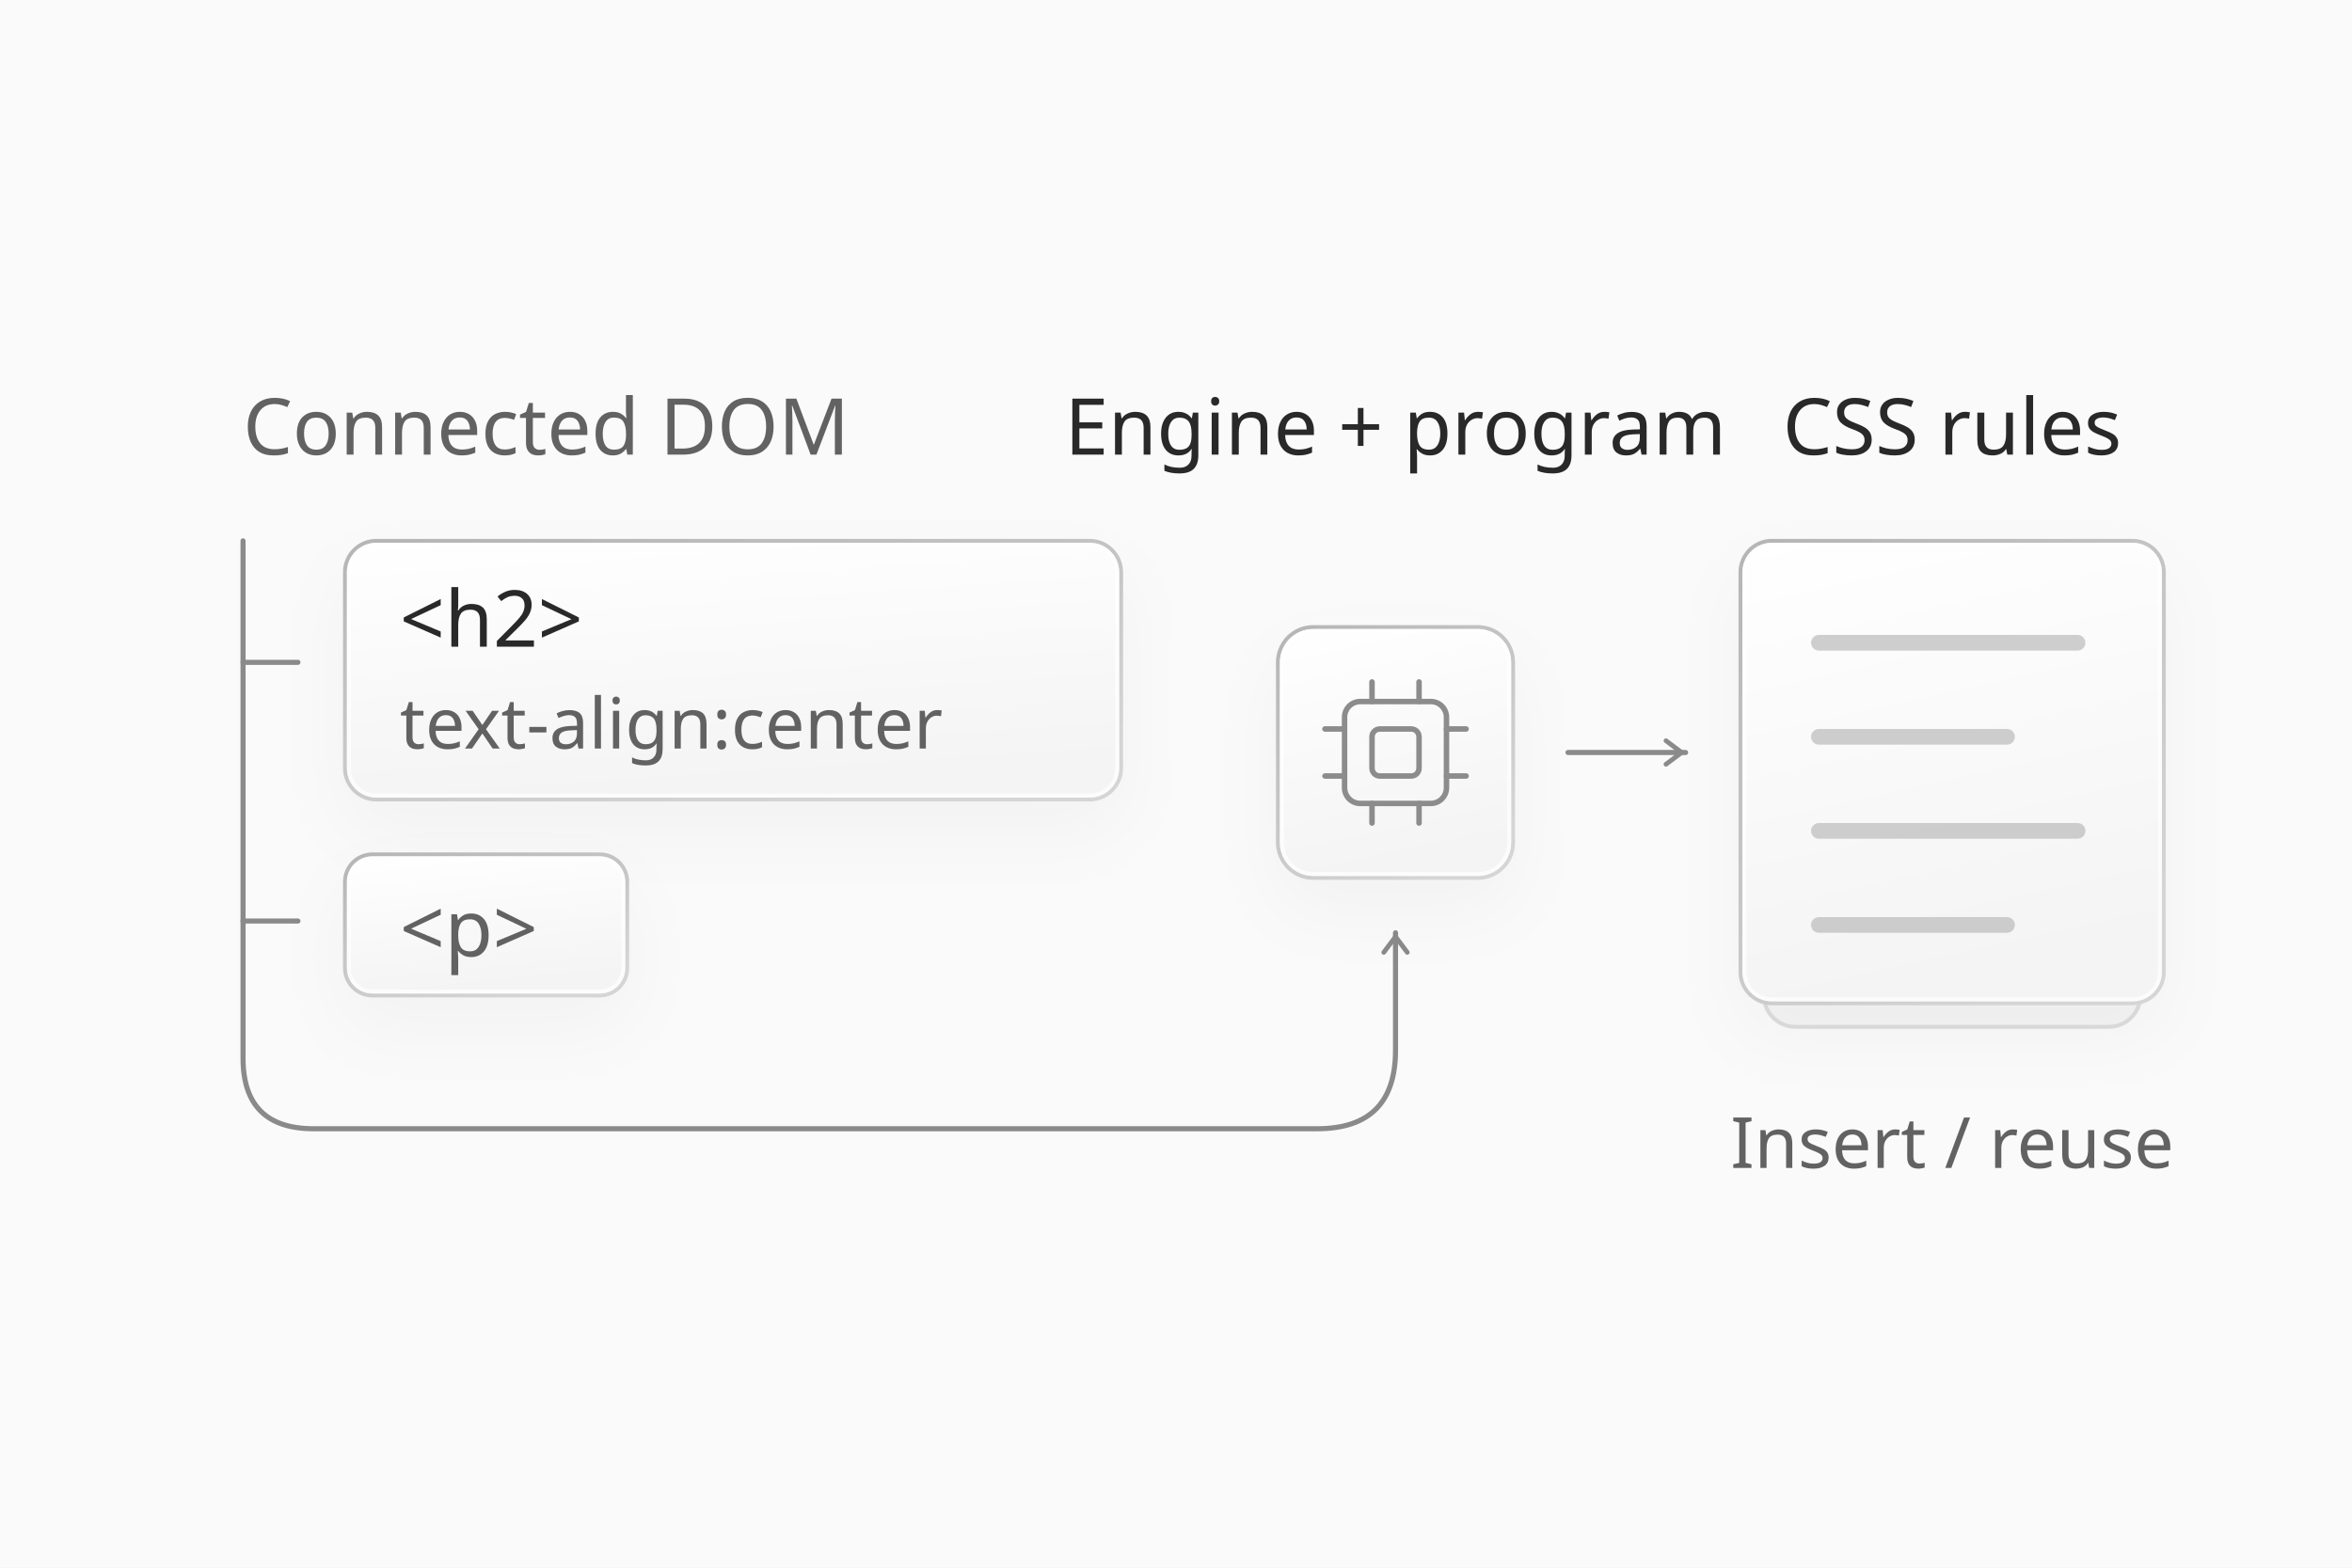
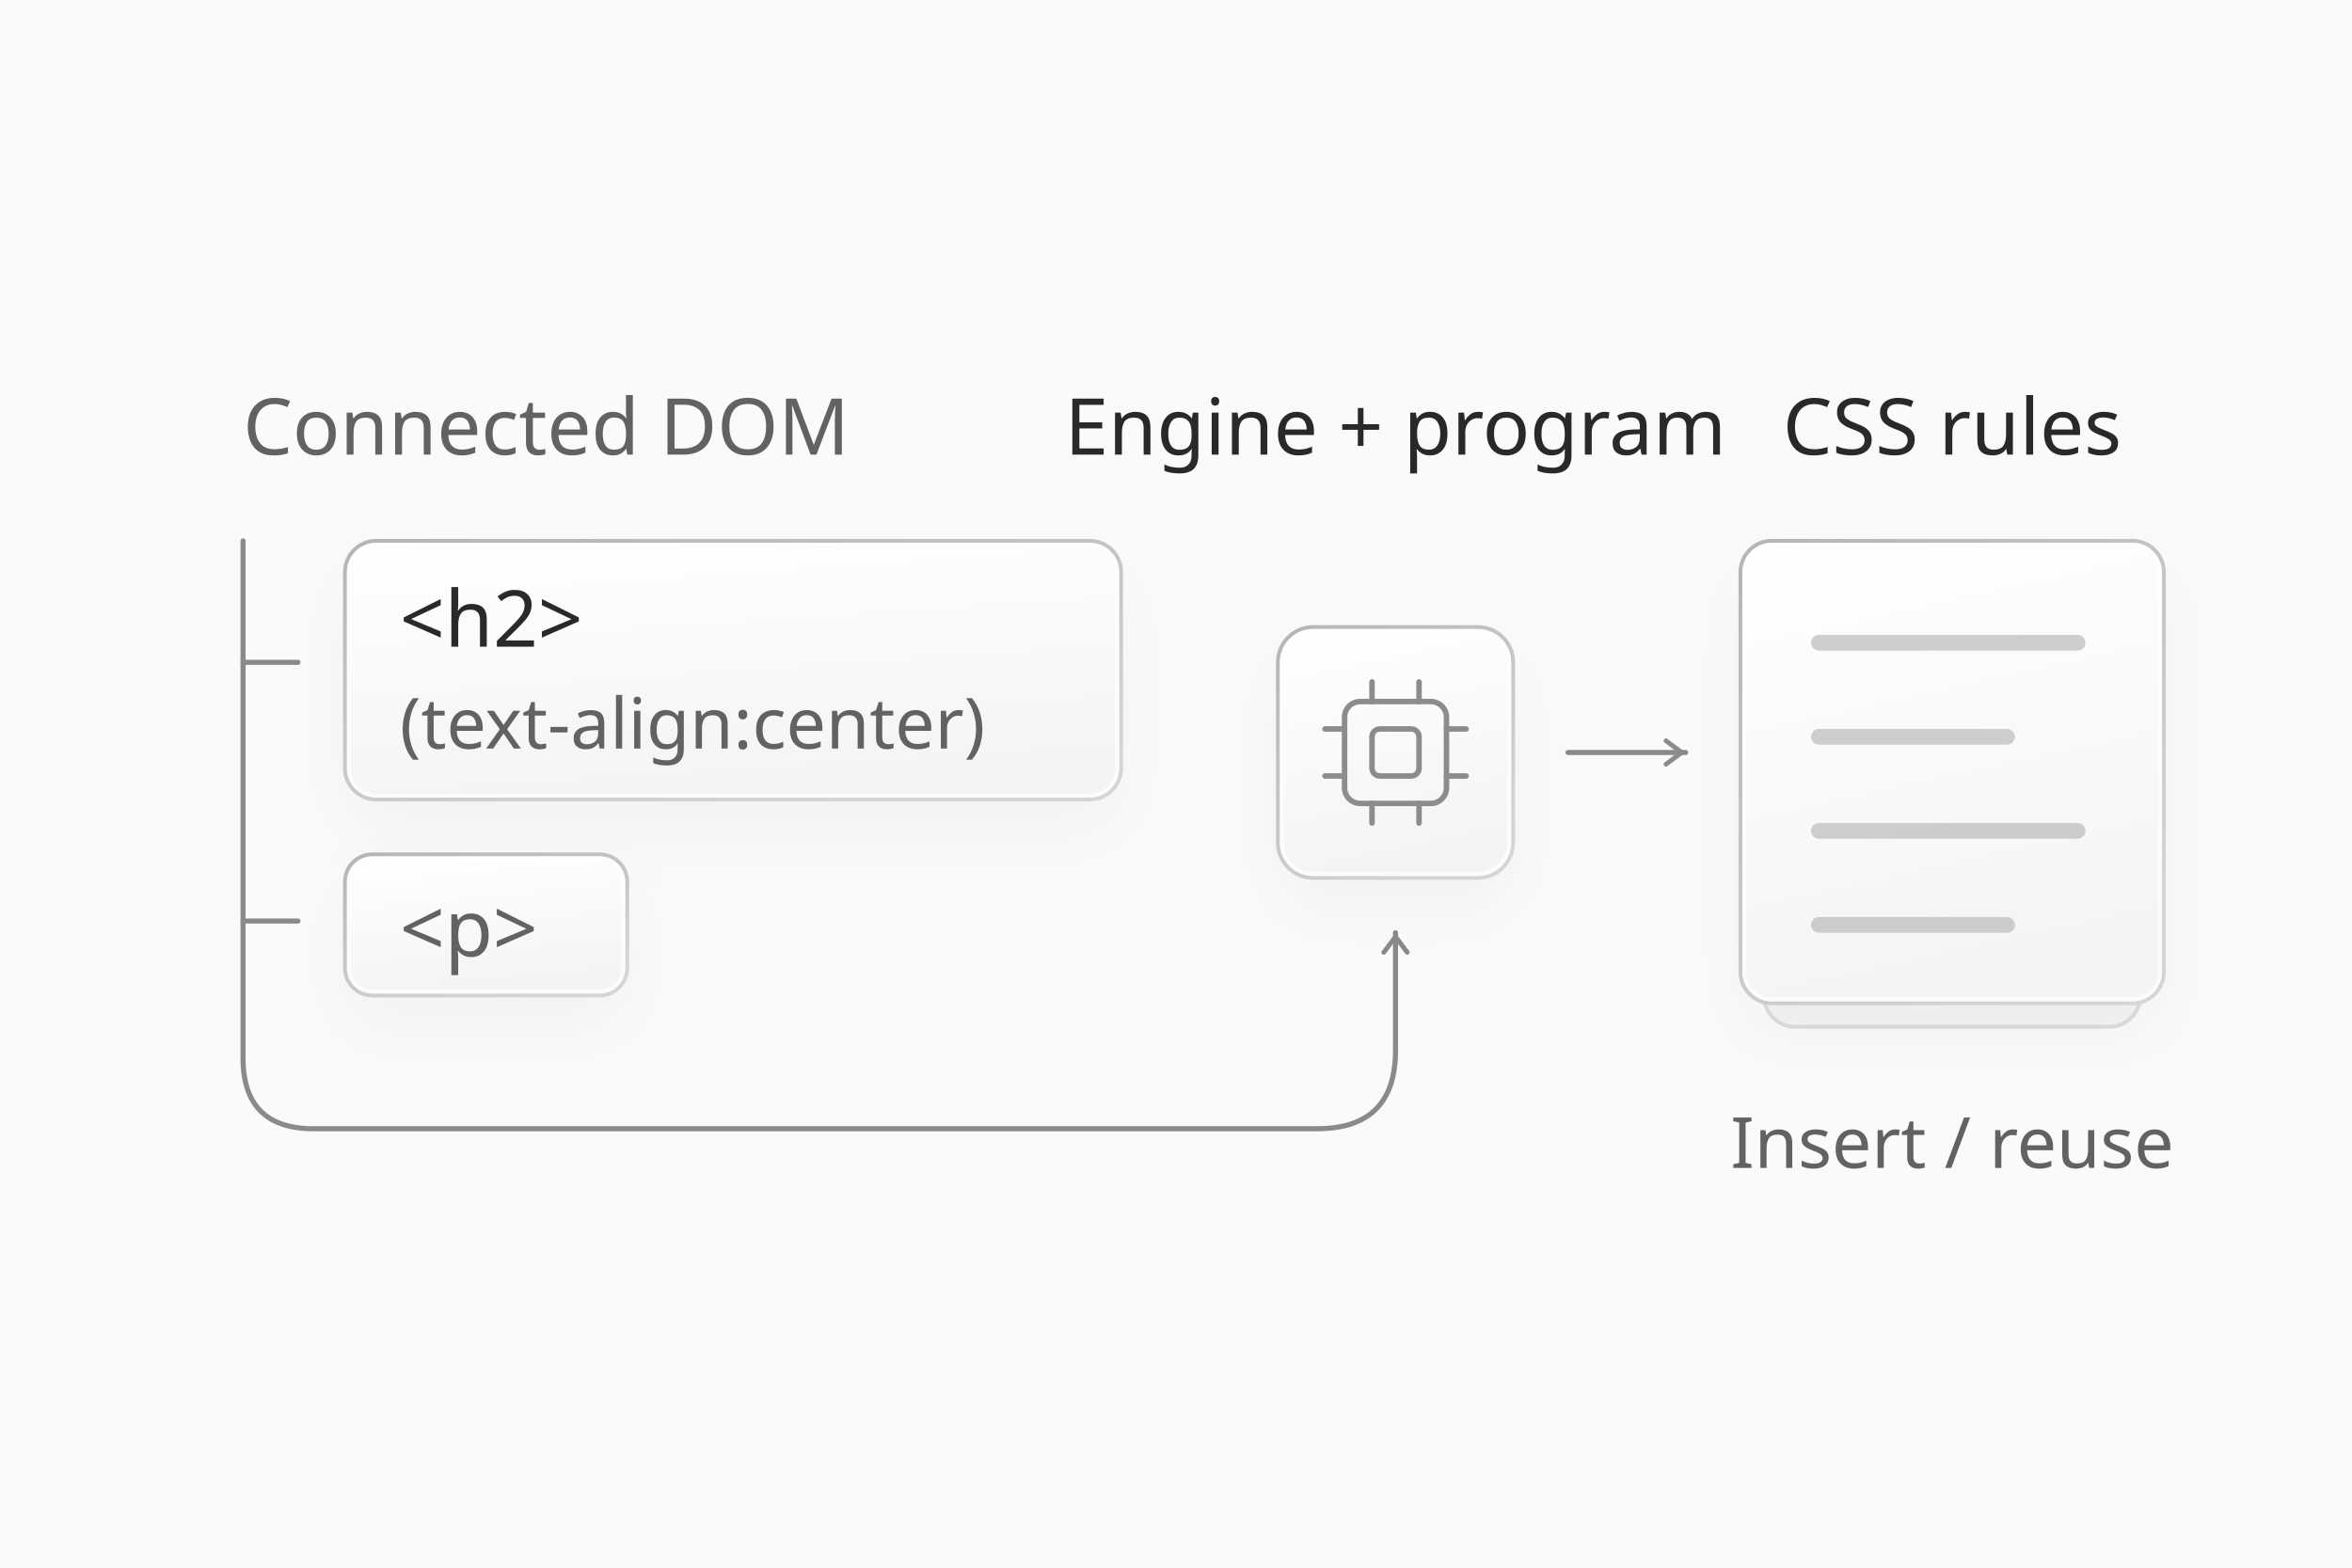
<svg xmlns="http://www.w3.org/2000/svg" width="600" height="400" viewBox="0 0 600 400" role="img" aria-labelledby="title description" font-family="Geist, sans-serif">
  <defs>
    <linearGradient id="surface" x2=".2" y2="1">
      <stop stop-color="#ffffff" />
      <stop offset="1" stop-color="#f4f4f4" />
    </linearGradient>
    <linearGradient id="edge" x2=".65" y2="1">
      <stop stop-color="#b5b5b5" />
      <stop offset="1" stop-color="#d5d5d5" />
    </linearGradient>
    <filter id="shadow" x="-40%" y="-40%" width="180%" height="200%" color-interpolation-filters="sRGB">
      <feDropShadow dx="0" dy="1" stdDeviation="1" flood-color="#000000" flood-opacity=".04" />
      <feDropShadow dx="0" dy="8" stdDeviation="9" flood-color="#000000" flood-opacity=".035" />
    </filter>
    <marker id="arrow" viewBox="0 0 8 8" markerWidth="8" markerHeight="8" refX="7" refY="4" orient="auto" markerUnits="userSpaceOnUse">
      <path d="M2 1l4 3-4 3" fill="none" stroke="#8a8a8a" stroke-width="1.2" stroke-linecap="round" stroke-linejoin="round" />
    </marker>
  </defs>
  <rect x="0" y="0" width="600" height="400" rx="0" fill="#fafafa" />
  <g transform="translate(0 0)">
    <g transform="translate(0 24)">
      <text x="62" y="92" font-size="20" font-weight="500" fill="#626262">Connected DOM</text>
      <path d="M62 114V246Q62 264 80 264H336Q356 264 356 244V214" fill="none" stroke="#8a8a8a" stroke-width="1.3" stroke-linecap="round" stroke-linejoin="round" marker-end="url(#arrow)" />
      <path d="M62 145H76M62 211H76" fill="none" stroke="#8a8a8a" stroke-width="1.3" stroke-linecap="round" stroke-linejoin="round" />
      <rect x="88" y="114" width="198" height="66" rx="8" fill="url(#surface)" stroke="url(#edge)" filter="url(#shadow)" />
      <rect x="89" y="115" width="196" height="64" rx="7" fill="none" stroke="#ffffff" stroke-opacity=".7" />
      <text x="102" y="141" font-size="20" font-weight="500" fill="#292929">&lt;h2&gt;</text>
-       <text x="102" y="167" font-size="18" font-weight="400" fill="#626262">text-align:center</text>
+       <text x="102" y="167" font-size="18" font-weight="400" fill="#626262">(text-align:center)</text>
      <rect x="88" y="194" width="72" height="36" rx="7" fill="url(#surface)" stroke="url(#edge)" filter="url(#shadow)" />
      <rect x="89" y="195" width="70" height="34" rx="6" fill="none" stroke="#ffffff" stroke-opacity=".7" />
      <text x="102" y="220" font-size="20" font-weight="400" fill="#626262">&lt;p&gt;</text>
      <rect x="326" y="136" width="60" height="64" rx="9" fill="url(#surface)" stroke="url(#edge)" filter="url(#shadow)" />
      <rect x="327" y="137" width="58" height="62" rx="8" fill="none" stroke="#ffffff" stroke-opacity=".7" />
      <g transform="translate(343 155)" fill="none" stroke="#8c8c8c" stroke-width="1.4" stroke-linecap="round" stroke-linejoin="round">
        <rect width="26" height="26" rx="4" />
        <rect x="7" y="7" width="12" height="12" rx="2" />
        <path d="M7-5v5m12-5v5M7 26v5m12-5v5M-5 7h5m-5 12h5M26 7h5m-5 12h5" />
      </g>
      <text x="356" y="92" font-size="20" font-weight="500" fill="#292929" text-anchor="middle">Engine + program</text>
      <text x="498" y="92" font-size="20" font-weight="500" fill="#292929" text-anchor="middle">CSS rules</text>
      <rect x="450" y="120" width="96" height="118" rx="8" fill="#f4f4f4" stroke="#dcdcdc" />
      <rect x="444" y="114" width="108" height="118" rx="8" fill="url(#surface)" stroke="url(#edge)" filter="url(#shadow)" />
      <rect x="445" y="115" width="106" height="116" rx="7" fill="none" stroke="#ffffff" stroke-opacity=".7" />
      <rect x="462" y="138" width="70" height="4" rx="2" fill="#b6b6b6" opacity=".65" />
      <rect x="462" y="162" width="52" height="4" rx="2" fill="#b6b6b6" opacity=".65" />
      <rect x="462" y="186" width="70" height="4" rx="2" fill="#b6b6b6" opacity=".65" />
      <rect x="462" y="210" width="52" height="4" rx="2" fill="#b6b6b6" opacity=".65" />
      <path d="M400 168H430" fill="none" stroke="#8a8a8a" stroke-width="1.3" stroke-linecap="round" stroke-linejoin="round" marker-end="url(#arrow)" />
      <text x="498" y="274" font-size="18" font-weight="400" fill="#626262" text-anchor="middle">Insert / reuse</text>
    </g>
  </g>
</svg>
